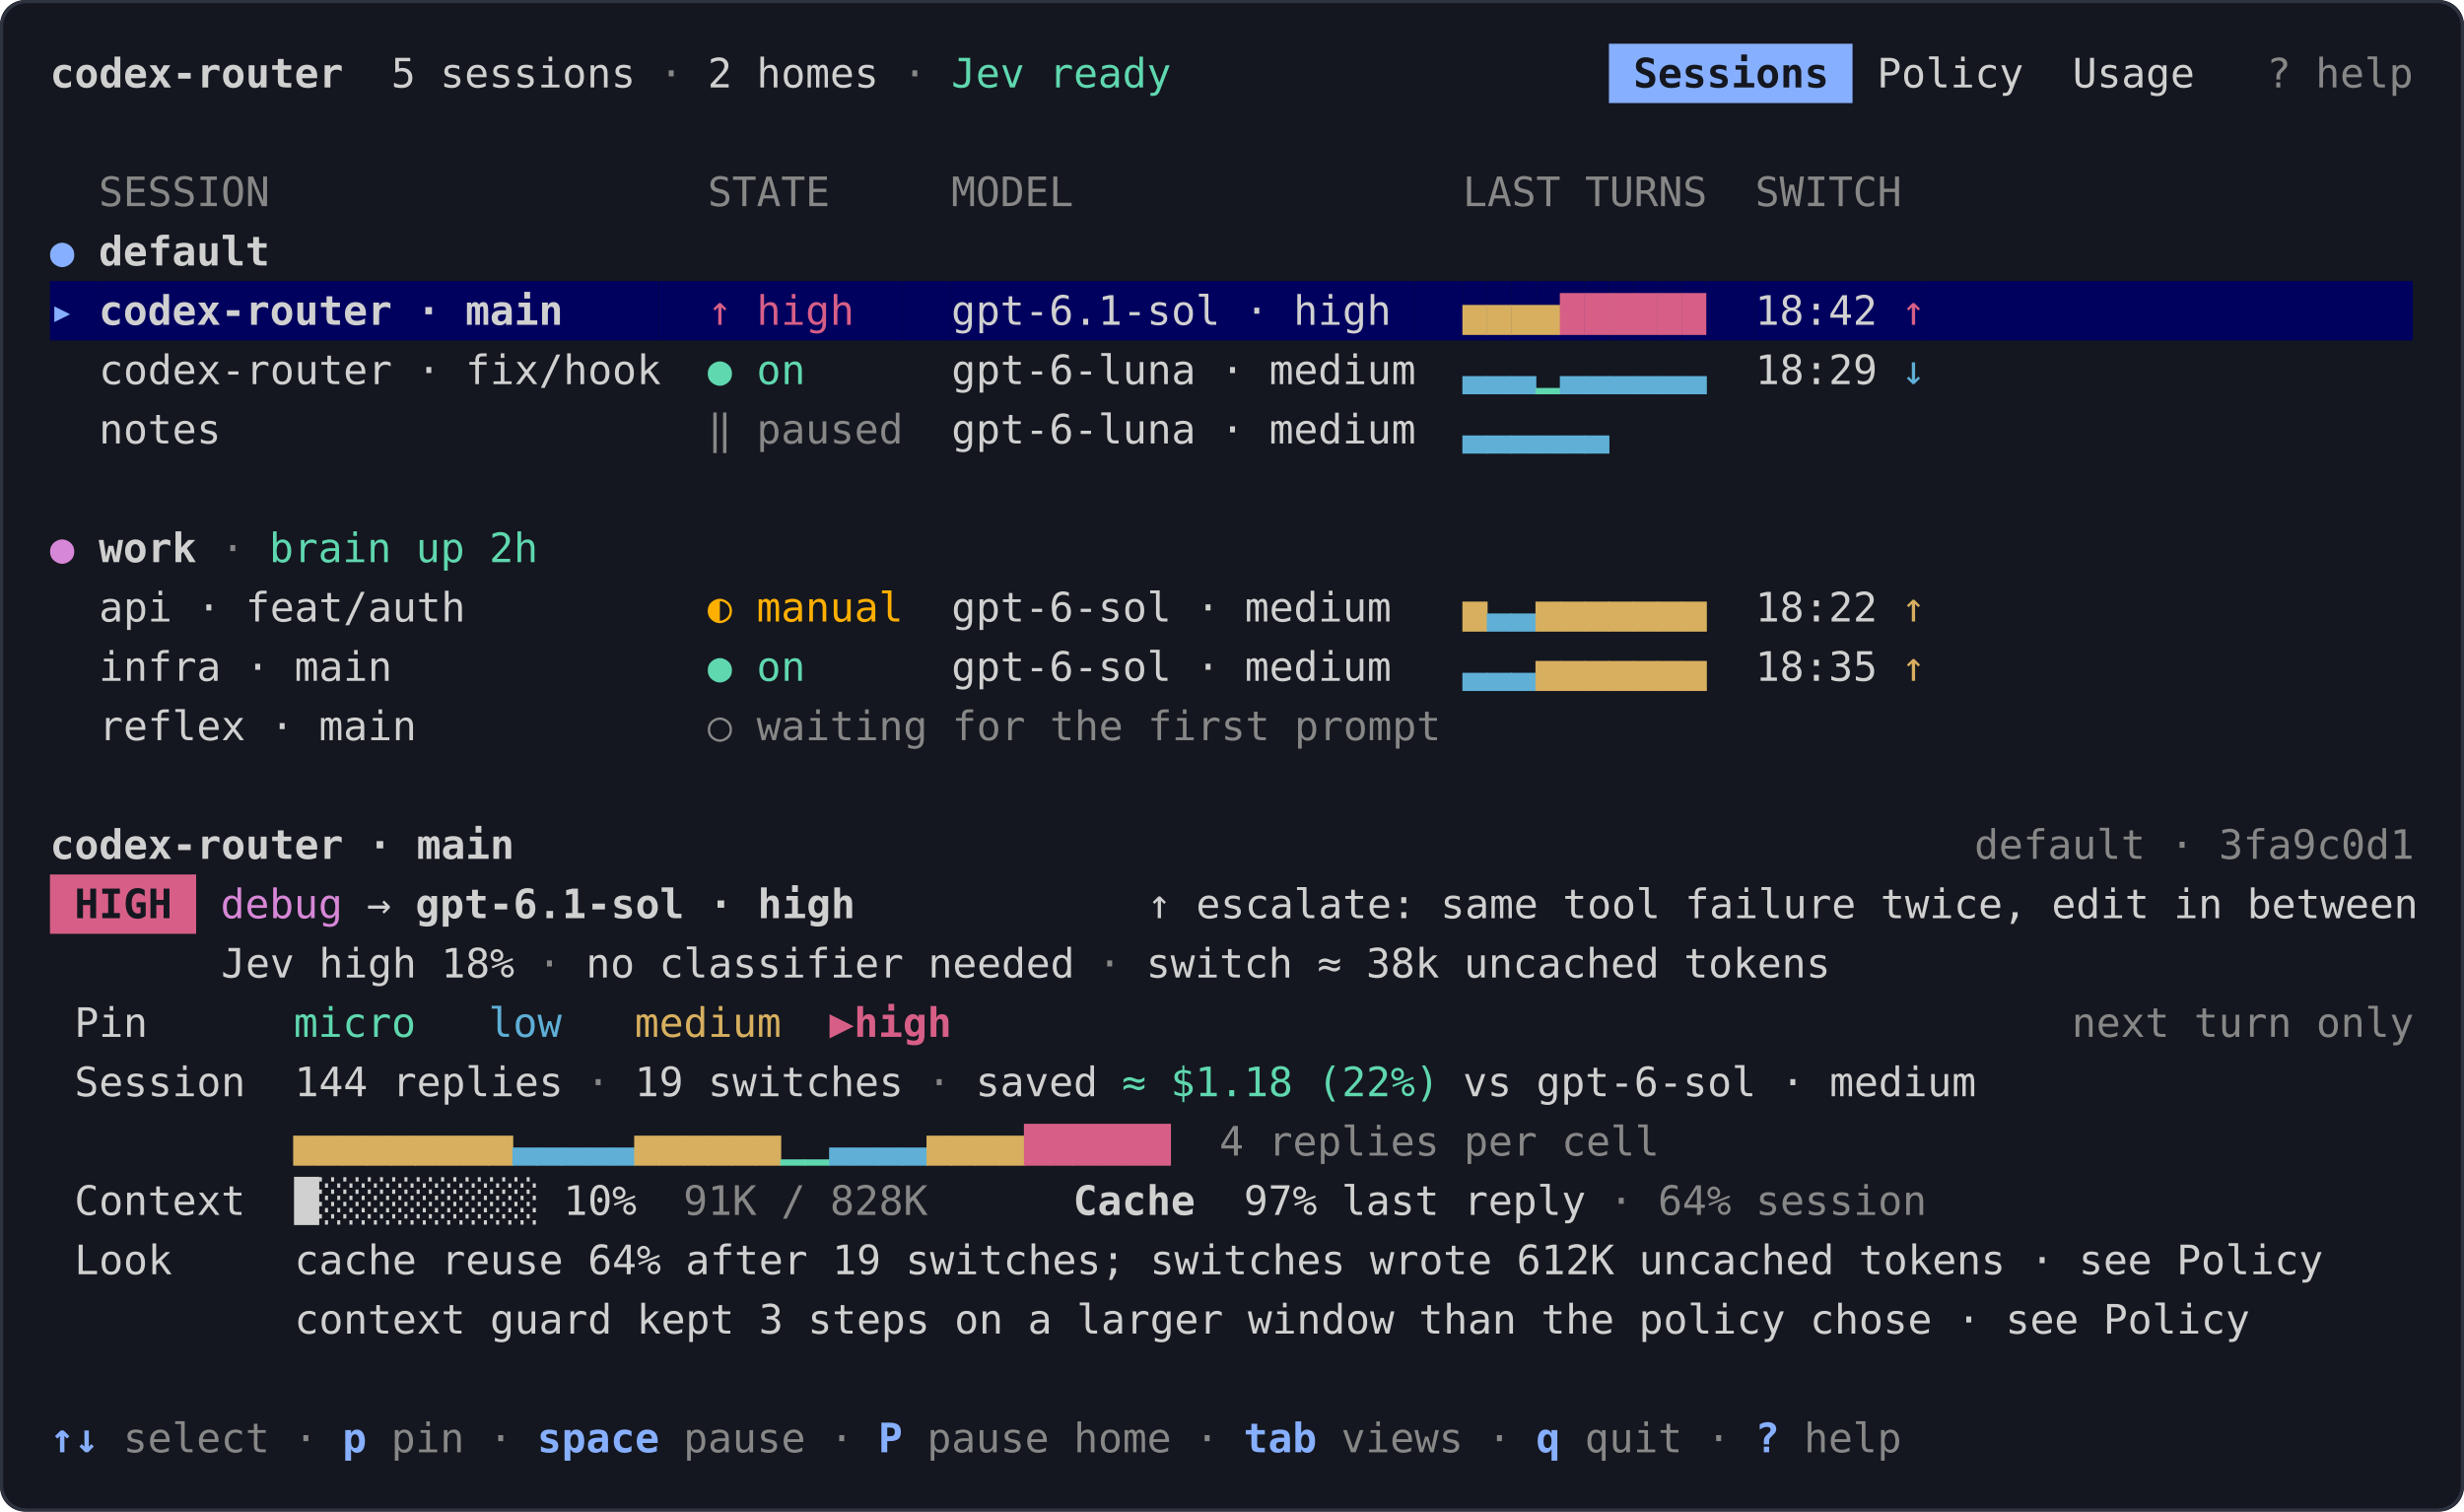
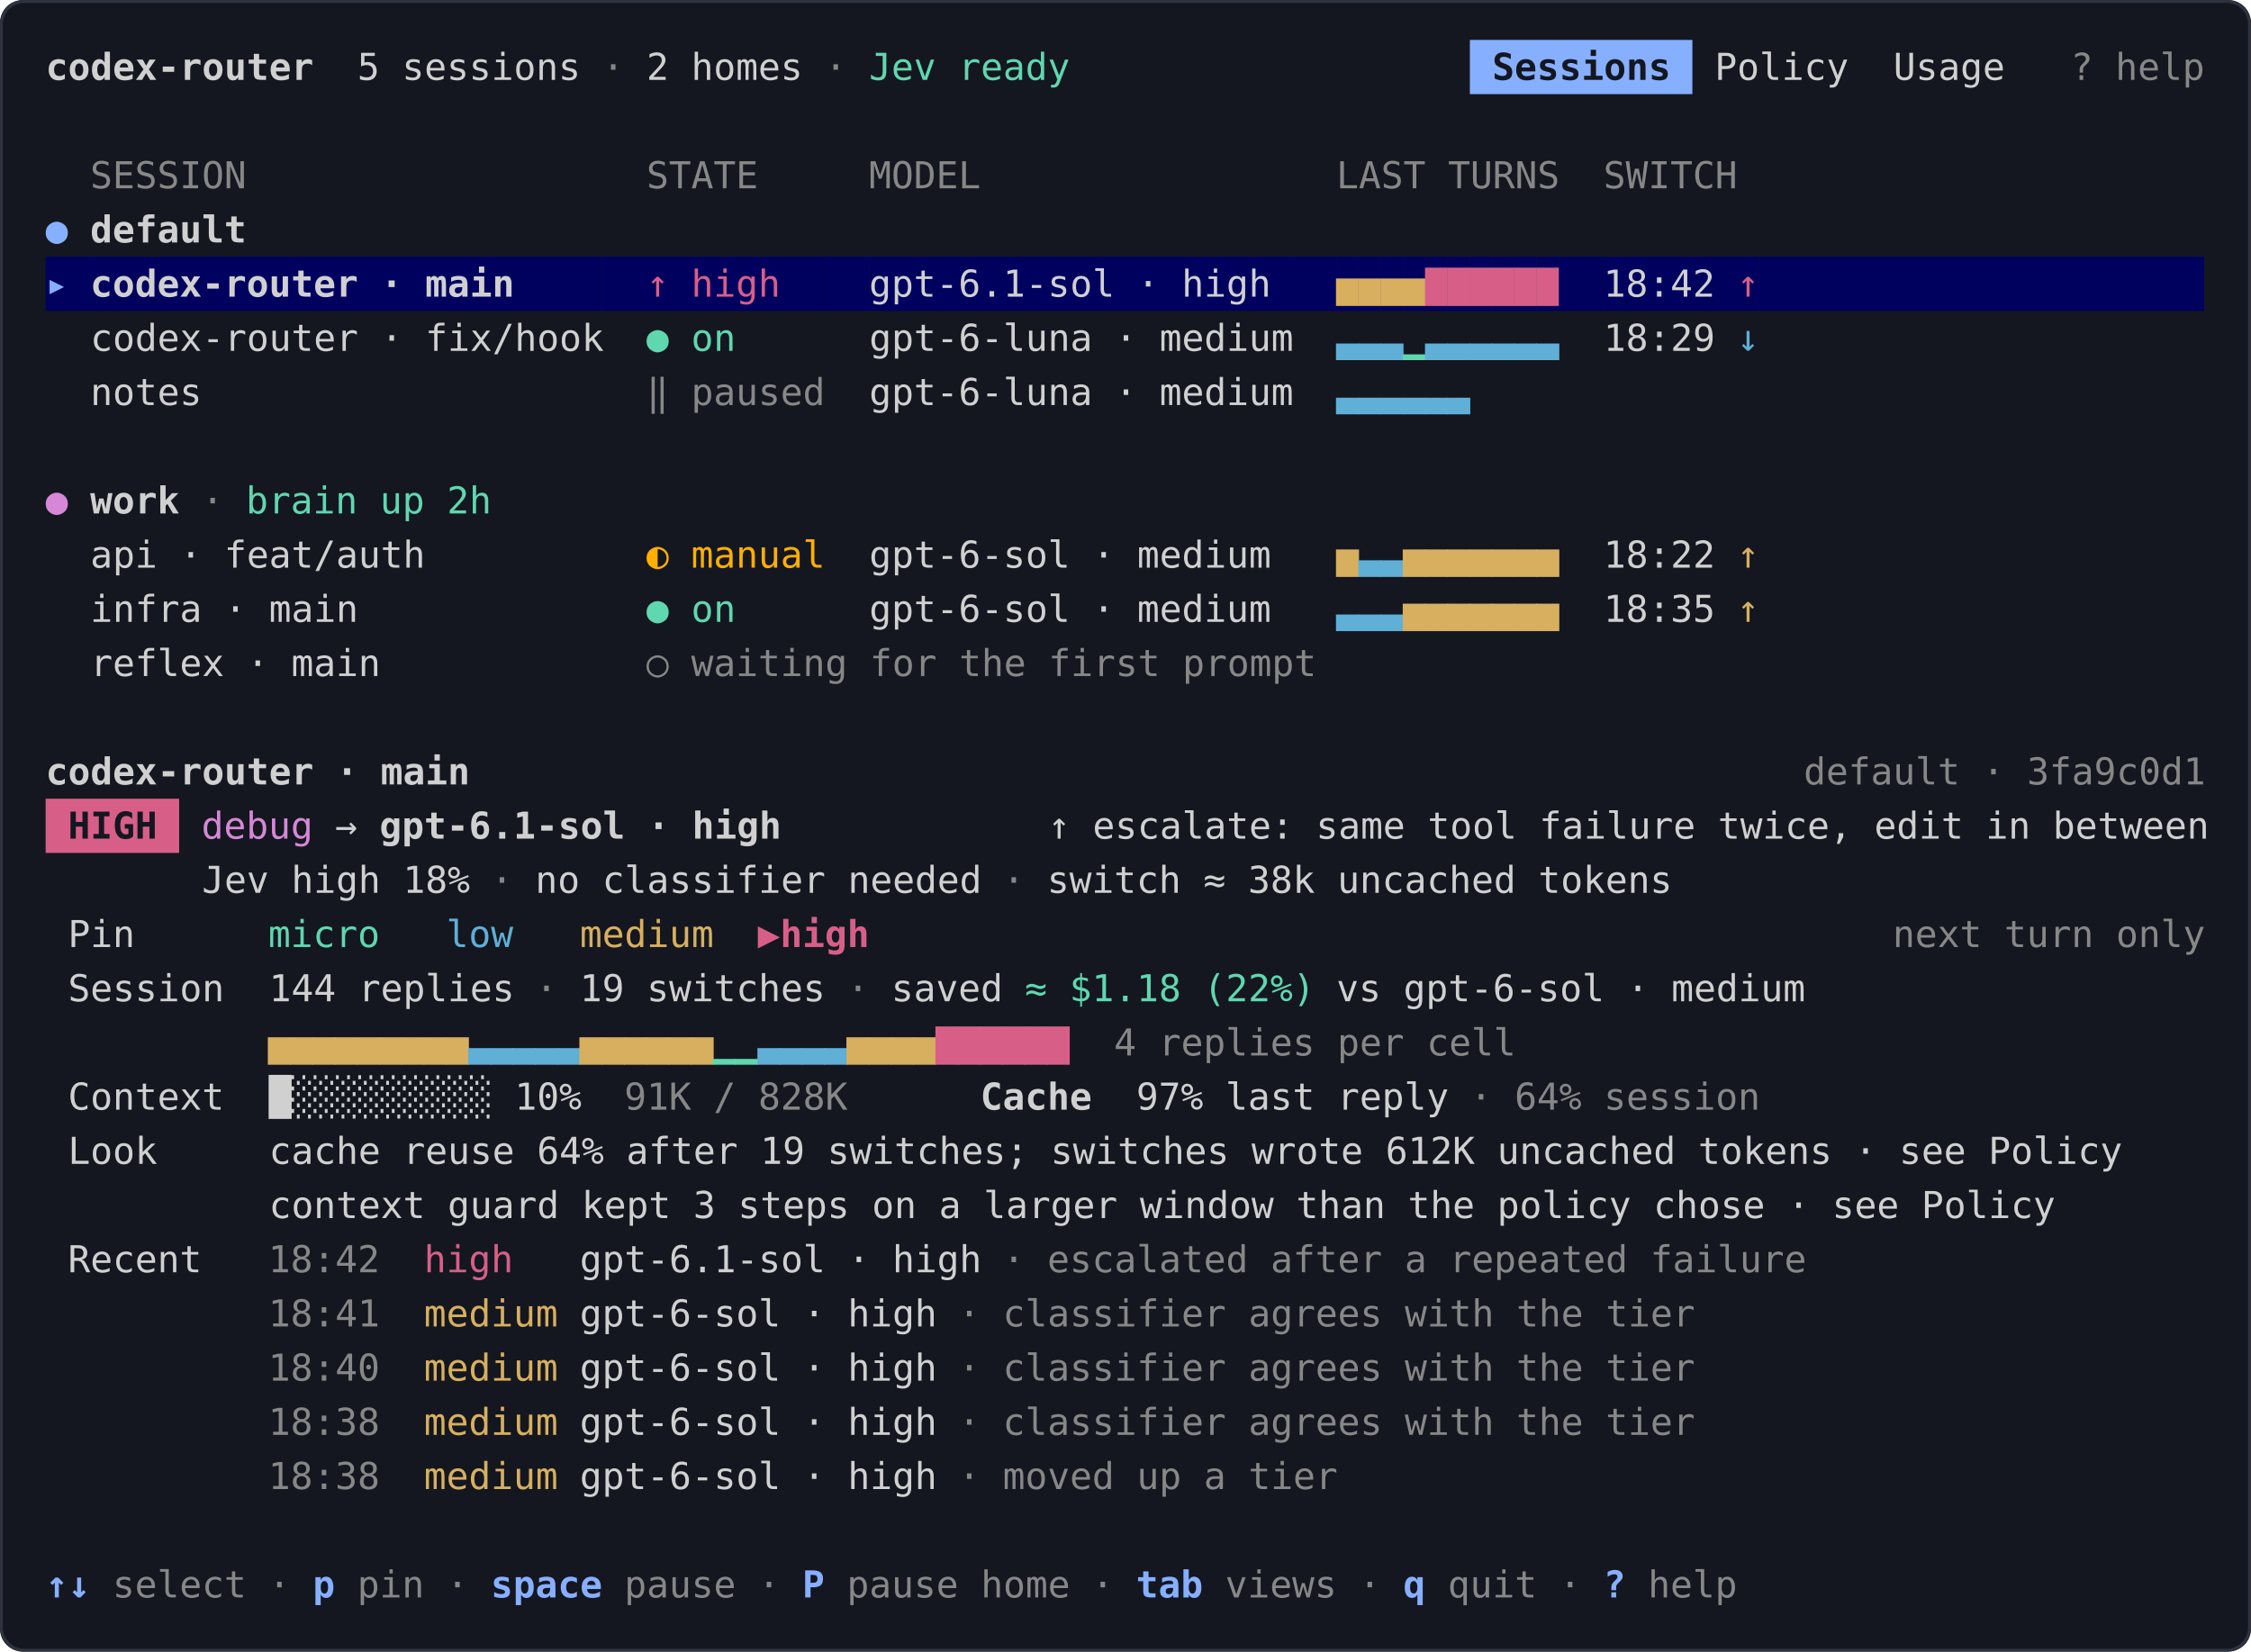
- <svg xmlns="http://www.w3.org/2000/svg" viewBox="0 0 789 484" width="789" height="484" role="img" aria-labelledby="title desc">
+ <svg xmlns="http://www.w3.org/2000/svg" viewBox="0 0 789 579" width="789" height="579" role="img" aria-labelledby="title desc">
  <style>text { font-family: ui-monospace, SFMono-Regular, Menlo, Consolas, 'DejaVu Sans Mono', monospace; font-size: 13px; }</style>
-   <rect width="789" height="484" rx="8" fill="#14171f" />
-   <rect x="0.5" y="0.5" width="788" height="483" rx="8" fill="none" stroke="#2e3340" />
+   <rect width="789" height="579" rx="8" fill="#14171f" />
+   <rect x="0.5" y="0.5" width="788" height="578" rx="8" fill="none" stroke="#2e3340" />
  <text x="16.0" y="28.0" fill="#d0d0d0" font-weight="700" xml:space="preserve">codex-router</text>
  <text x="109.6" y="28.0" fill="#d0d0d0" xml:space="preserve">  5 sessions</text>
  <text x="203.2" y="28.0" fill="#878787" xml:space="preserve"> · </text>
  <text x="226.6" y="28.0" fill="#d0d0d0" xml:space="preserve">2 homes</text>
  <text x="281.2" y="28.0" fill="#878787" xml:space="preserve"> · </text>
  <text x="304.6" y="28.0" fill="#5fd7af" xml:space="preserve">Jev ready</text>
  <rect x="515.2" y="14.0" width="78.0" height="19" fill="#87afff" />
  <text x="515.2" y="28.0" fill="#14171f" font-weight="700" xml:space="preserve"> Sessions </text>
  <text x="593.2" y="28.0" fill="#d0d0d0" xml:space="preserve"> Policy  Usage   </text>
  <text x="725.8" y="28.0" fill="#878787" xml:space="preserve">? help</text>
  <text x="31.6" y="66.0" fill="#878787" xml:space="preserve">SESSION                </text>
  <text x="226.6" y="66.0" fill="#878787" xml:space="preserve">STATE   </text>
  <text x="304.6" y="66.0" fill="#878787" xml:space="preserve">MODEL              </text>
  <text x="468.4" y="66.0" fill="#878787" xml:space="preserve">LAST TURNS</text>
  <text x="562.0" y="66.0" fill="#878787" xml:space="preserve">SWITCH</text>
  <text x="16.0" y="85.0" fill="#87afff" xml:space="preserve">● </text>
  <text x="31.6" y="85.0" fill="#d0d0d0" font-weight="700" xml:space="preserve">default</text>
  <rect x="16.0" y="90.0" width="15.6" height="19" fill="#00005f" />
  <text x="16.0" y="104.0" fill="#87afff" font-weight="700" xml:space="preserve">▸ </text>
  <rect x="31.6" y="90.0" width="179.4" height="19" fill="#00005f" />
  <text x="31.6" y="104.0" fill="#d0d0d0" font-weight="700" xml:space="preserve">codex-router · main    </text>
  <rect x="211.0" y="90.0" width="15.6" height="19" fill="#00005f" />
  <rect x="226.6" y="90.0" width="62.4" height="19" fill="#00005f" />
  <text x="226.6" y="104.0" fill="#d75f87" xml:space="preserve">↑ high  </text>
  <rect x="289.0" y="90.0" width="15.6" height="19" fill="#00005f" />
  <rect x="304.6" y="90.0" width="148.2" height="19" fill="#00005f" />
  <text x="304.6" y="104.0" fill="#d0d0d0" xml:space="preserve">gpt-6.1-sol · high </text>
  <rect x="452.8" y="90.0" width="15.6" height="19" fill="#00005f" />
  <rect x="468.4" y="90.0" width="7.8" height="19" fill="#00005f" />
  <text x="468.4" y="104.0" fill="#d7af5f" xml:space="preserve">▅</text>
  <rect x="476.2" y="90.0" width="7.8" height="19" fill="#00005f" />
  <text x="476.2" y="104.0" fill="#d7af5f" xml:space="preserve">▅</text>
  <rect x="484.0" y="90.0" width="7.8" height="19" fill="#00005f" />
  <text x="484.0" y="104.0" fill="#d7af5f" xml:space="preserve">▅</text>
  <rect x="491.8" y="90.0" width="7.8" height="19" fill="#00005f" />
  <text x="491.8" y="104.0" fill="#d7af5f" xml:space="preserve">▅</text>
  <rect x="499.6" y="90.0" width="7.8" height="19" fill="#00005f" />
  <text x="499.6" y="104.0" fill="#d75f87" xml:space="preserve">▇</text>
  <rect x="507.4" y="90.0" width="7.8" height="19" fill="#00005f" />
  <text x="507.4" y="104.0" fill="#d75f87" xml:space="preserve">▇</text>
  <rect x="515.2" y="90.0" width="7.8" height="19" fill="#00005f" />
  <text x="515.2" y="104.0" fill="#d75f87" xml:space="preserve">▇</text>
  <rect x="523.0" y="90.0" width="7.8" height="19" fill="#00005f" />
  <text x="523.0" y="104.0" fill="#d75f87" xml:space="preserve">▇</text>
  <rect x="530.8" y="90.0" width="7.8" height="19" fill="#00005f" />
  <text x="530.8" y="104.0" fill="#d75f87" xml:space="preserve">▇</text>
  <rect x="538.6" y="90.0" width="7.8" height="19" fill="#00005f" />
  <text x="538.6" y="104.0" fill="#d75f87" xml:space="preserve">▇</text>
  <rect x="546.4" y="90.0" width="15.6" height="19" fill="#00005f" />
  <rect x="562.0" y="90.0" width="46.8" height="19" fill="#00005f" />
  <text x="562.0" y="104.0" fill="#d0d0d0" xml:space="preserve">18:42 </text>
  <rect x="608.8" y="90.0" width="7.8" height="19" fill="#00005f" />
  <text x="608.8" y="104.0" fill="#d75f87" xml:space="preserve">↑</text>
  <rect x="616.6" y="90.0" width="156.0" height="19" fill="#00005f" />
  <text x="16.0" y="123.0" fill="#d0d0d0" xml:space="preserve">  codex-router · fix/hook  </text>
  <text x="226.6" y="123.0" fill="#5fd7af" xml:space="preserve">● on    </text>
  <text x="289.0" y="123.0" fill="#d0d0d0" xml:space="preserve">  gpt-6-luna · medium  </text>
  <text x="468.4" y="123.0" fill="#5fafd7" xml:space="preserve">▃</text>
  <text x="476.2" y="123.0" fill="#5fafd7" xml:space="preserve">▃</text>
  <text x="484.0" y="123.0" fill="#5fafd7" xml:space="preserve">▃</text>
  <text x="491.8" y="123.0" fill="#5fd7af" xml:space="preserve">▁</text>
  <text x="499.6" y="123.0" fill="#5fafd7" xml:space="preserve">▃</text>
  <text x="507.4" y="123.0" fill="#5fafd7" xml:space="preserve">▃</text>
  <text x="515.2" y="123.0" fill="#5fafd7" xml:space="preserve">▃</text>
  <text x="523.0" y="123.0" fill="#5fafd7" xml:space="preserve">▃</text>
  <text x="530.8" y="123.0" fill="#5fafd7" xml:space="preserve">▃</text>
  <text x="538.6" y="123.0" fill="#5fafd7" xml:space="preserve">▃</text>
  <text x="546.4" y="123.0" fill="#d0d0d0" xml:space="preserve">  18:29 </text>
  <text x="608.8" y="123.0" fill="#5fafd7" xml:space="preserve">↓</text>
  <text x="16.0" y="142.0" fill="#d0d0d0" xml:space="preserve">  notes                    </text>
  <text x="226.6" y="142.0" fill="#878787" xml:space="preserve">‖ paused</text>
  <text x="289.0" y="142.0" fill="#d0d0d0" xml:space="preserve">  gpt-6-luna · medium  </text>
  <text x="468.4" y="142.0" fill="#5fafd7" xml:space="preserve">▃</text>
  <text x="476.2" y="142.0" fill="#5fafd7" xml:space="preserve">▃</text>
  <text x="484.0" y="142.0" fill="#5fafd7" xml:space="preserve">▃</text>
  <text x="491.8" y="142.0" fill="#5fafd7" xml:space="preserve">▃</text>
  <text x="499.6" y="142.0" fill="#5fafd7" xml:space="preserve">▃</text>
  <text x="507.4" y="142.0" fill="#5fafd7" xml:space="preserve">▃</text>
  <text x="16.0" y="180.0" fill="#d787d7" xml:space="preserve">● </text>
  <text x="31.6" y="180.0" fill="#d0d0d0" font-weight="700" xml:space="preserve">work</text>
  <text x="62.8" y="180.0" fill="#878787" xml:space="preserve"> · </text>
  <text x="86.2" y="180.0" fill="#5fd7af" xml:space="preserve">brain up 2h</text>
  <text x="16.0" y="199.0" fill="#d0d0d0" xml:space="preserve">  api · feat/auth          </text>
  <text x="226.6" y="199.0" fill="#ffaf00" xml:space="preserve">◐ manual</text>
  <text x="289.0" y="199.0" fill="#d0d0d0" xml:space="preserve">  gpt-6-sol · medium   </text>
  <text x="468.4" y="199.0" fill="#d7af5f" xml:space="preserve">▅</text>
  <text x="476.2" y="199.0" fill="#5fafd7" xml:space="preserve">▃</text>
  <text x="484.0" y="199.0" fill="#5fafd7" xml:space="preserve">▃</text>
  <text x="491.8" y="199.0" fill="#d7af5f" xml:space="preserve">▅</text>
  <text x="499.6" y="199.0" fill="#d7af5f" xml:space="preserve">▅</text>
  <text x="507.4" y="199.0" fill="#d7af5f" xml:space="preserve">▅</text>
  <text x="515.2" y="199.0" fill="#d7af5f" xml:space="preserve">▅</text>
  <text x="523.0" y="199.0" fill="#d7af5f" xml:space="preserve">▅</text>
  <text x="530.8" y="199.0" fill="#d7af5f" xml:space="preserve">▅</text>
  <text x="538.6" y="199.0" fill="#d7af5f" xml:space="preserve">▅</text>
  <text x="546.4" y="199.0" fill="#d0d0d0" xml:space="preserve">  18:22 </text>
  <text x="608.8" y="199.0" fill="#d7af5f" xml:space="preserve">↑</text>
  <text x="16.0" y="218.0" fill="#d0d0d0" xml:space="preserve">  infra · main             </text>
  <text x="226.6" y="218.0" fill="#5fd7af" xml:space="preserve">● on    </text>
  <text x="289.0" y="218.0" fill="#d0d0d0" xml:space="preserve">  gpt-6-sol · medium   </text>
  <text x="468.4" y="218.0" fill="#5fafd7" xml:space="preserve">▃</text>
  <text x="476.2" y="218.0" fill="#5fafd7" xml:space="preserve">▃</text>
  <text x="484.0" y="218.0" fill="#5fafd7" xml:space="preserve">▃</text>
  <text x="491.8" y="218.0" fill="#d7af5f" xml:space="preserve">▅</text>
  <text x="499.6" y="218.0" fill="#d7af5f" xml:space="preserve">▅</text>
  <text x="507.4" y="218.0" fill="#d7af5f" xml:space="preserve">▅</text>
  <text x="515.2" y="218.0" fill="#d7af5f" xml:space="preserve">▅</text>
  <text x="523.0" y="218.0" fill="#d7af5f" xml:space="preserve">▅</text>
  <text x="530.8" y="218.0" fill="#d7af5f" xml:space="preserve">▅</text>
  <text x="538.6" y="218.0" fill="#d7af5f" xml:space="preserve">▅</text>
  <text x="546.4" y="218.0" fill="#d0d0d0" xml:space="preserve">  18:35 </text>
  <text x="608.8" y="218.0" fill="#d7af5f" xml:space="preserve">↑</text>
  <text x="16.0" y="237.0" fill="#d0d0d0" xml:space="preserve">  reflex · main            </text>
  <text x="226.6" y="237.0" fill="#878787" xml:space="preserve">○ waiting for the first prompt</text>
  <text x="16.0" y="275.0" fill="#d0d0d0" font-weight="700" xml:space="preserve">codex-router · main</text>
  <text x="632.2" y="275.0" fill="#878787" xml:space="preserve">default · 3fa9c0d1</text>
  <rect x="16.0" y="280.0" width="46.8" height="19" fill="#d75f87" />
  <text x="16.0" y="294.0" fill="#14171f" font-weight="700" xml:space="preserve"> HIGH </text>
  <text x="70.6" y="294.0" fill="#d787d7" xml:space="preserve">debug</text>
  <text x="109.6" y="294.0" fill="#d0d0d0" xml:space="preserve"> → </text>
  <text x="133.0" y="294.0" fill="#d0d0d0" font-weight="700" xml:space="preserve">gpt-6.1-sol · high</text>
  <text x="273.4" y="294.0" fill="#d0d0d0" xml:space="preserve">            ↑ escalate: same tool failure twice, edit in between</text>
  <text x="16.0" y="313.0" fill="#d0d0d0" xml:space="preserve">       Jev high 18%</text>
  <text x="164.2" y="313.0" fill="#878787" xml:space="preserve"> · </text>
  <text x="187.6" y="313.0" fill="#d0d0d0" xml:space="preserve">no classifier needed</text>
  <text x="343.6" y="313.0" fill="#878787" xml:space="preserve"> · </text>
  <text x="367.0" y="313.0" fill="#d0d0d0" xml:space="preserve">switch ≈ 38k uncached tokens</text>
  <text x="16.0" y="332.0" fill="#d0d0d0" xml:space="preserve"> Pin     </text>
  <text x="86.2" y="332.0" fill="#5fd7af" xml:space="preserve"> micro  </text>
  <text x="148.6" y="332.0" fill="#5fafd7" xml:space="preserve"> low  </text>
  <text x="195.4" y="332.0" fill="#d7af5f" xml:space="preserve"> medium  </text>
  <text x="265.6" y="332.0" fill="#d75f87" font-weight="700" xml:space="preserve">▶high  </text>
  <text x="663.4" y="332.0" fill="#878787" xml:space="preserve">next turn only</text>
  <text x="16.0" y="351.0" fill="#d0d0d0" xml:space="preserve"> Session  144 replies</text>
  <text x="179.8" y="351.0" fill="#878787" xml:space="preserve"> · </text>
  <text x="203.2" y="351.0" fill="#d0d0d0" xml:space="preserve">19 switches</text>
  <text x="289.0" y="351.0" fill="#878787" xml:space="preserve"> · </text>
  <text x="312.4" y="351.0" fill="#d0d0d0" xml:space="preserve">saved </text>
  <text x="359.2" y="351.0" fill="#5fd7af" xml:space="preserve">≈ $1.18 (22%)</text>
  <text x="460.6" y="351.0" fill="#d0d0d0" xml:space="preserve"> vs gpt-6-sol · medium</text>
  <text x="94.0" y="370.0" fill="#d7af5f" xml:space="preserve">▅</text>
  <text x="101.8" y="370.0" fill="#d7af5f" xml:space="preserve">▅</text>
  <text x="109.6" y="370.0" fill="#d7af5f" xml:space="preserve">▅</text>
  <text x="117.4" y="370.0" fill="#d7af5f" xml:space="preserve">▅</text>
  <text x="125.2" y="370.0" fill="#d7af5f" xml:space="preserve">▅</text>
  <text x="133.0" y="370.0" fill="#d7af5f" xml:space="preserve">▅</text>
  <text x="140.8" y="370.0" fill="#d7af5f" xml:space="preserve">▅</text>
  <text x="148.6" y="370.0" fill="#d7af5f" xml:space="preserve">▅</text>
  <text x="156.4" y="370.0" fill="#d7af5f" xml:space="preserve">▅</text>
  <text x="164.2" y="370.0" fill="#5fafd7" xml:space="preserve">▃</text>
  <text x="172.0" y="370.0" fill="#5fafd7" xml:space="preserve">▃</text>
  <text x="179.8" y="370.0" fill="#5fafd7" xml:space="preserve">▃</text>
  <text x="187.6" y="370.0" fill="#5fafd7" xml:space="preserve">▃</text>
  <text x="195.4" y="370.0" fill="#5fafd7" xml:space="preserve">▃</text>
  <text x="203.2" y="370.0" fill="#d7af5f" xml:space="preserve">▅</text>
  <text x="211.0" y="370.0" fill="#d7af5f" xml:space="preserve">▅</text>
  <text x="218.8" y="370.0" fill="#d7af5f" xml:space="preserve">▅</text>
  <text x="226.6" y="370.0" fill="#d7af5f" xml:space="preserve">▅</text>
  <text x="234.4" y="370.0" fill="#d7af5f" xml:space="preserve">▅</text>
  <text x="242.2" y="370.0" fill="#d7af5f" xml:space="preserve">▅</text>
  <text x="250.0" y="370.0" fill="#5fd7af" xml:space="preserve">▁</text>
  <text x="257.8" y="370.0" fill="#5fd7af" xml:space="preserve">▁</text>
  <text x="265.6" y="370.0" fill="#5fafd7" xml:space="preserve">▃</text>
  <text x="273.4" y="370.0" fill="#5fafd7" xml:space="preserve">▃</text>
  <text x="281.2" y="370.0" fill="#5fafd7" xml:space="preserve">▃</text>
  <text x="289.0" y="370.0" fill="#5fafd7" xml:space="preserve">▃</text>
  <text x="296.8" y="370.0" fill="#d7af5f" xml:space="preserve">▅</text>
  <text x="304.6" y="370.0" fill="#d7af5f" xml:space="preserve">▅</text>
  <text x="312.4" y="370.0" fill="#d7af5f" xml:space="preserve">▅</text>
  <text x="320.2" y="370.0" fill="#d7af5f" xml:space="preserve">▅</text>
  <text x="328.0" y="370.0" fill="#d75f87" xml:space="preserve">▇</text>
  <text x="335.8" y="370.0" fill="#d75f87" xml:space="preserve">▇</text>
  <text x="343.6" y="370.0" fill="#d75f87" xml:space="preserve">▇</text>
  <text x="351.4" y="370.0" fill="#d75f87" xml:space="preserve">▇</text>
  <text x="359.2" y="370.0" fill="#d75f87" xml:space="preserve">▇</text>
  <text x="367.0" y="370.0" fill="#d75f87" xml:space="preserve">▇</text>
  <text x="374.8" y="370.0" fill="#878787" xml:space="preserve">  4 replies per cell</text>
  <text x="16.0" y="389.0" fill="#d0d0d0" xml:space="preserve"> Context  █░░░░░░░░░ 10%  </text>
  <text x="218.8" y="389.0" fill="#878787" xml:space="preserve">91K / 828K</text>
  <text x="343.6" y="389.0" fill="#d0d0d0" font-weight="700" xml:space="preserve">Cache</text>
  <text x="382.6" y="389.0" fill="#d0d0d0" xml:space="preserve">  97% last reply</text>
  <text x="507.4" y="389.0" fill="#878787" xml:space="preserve"> · 64% session</text>
  <text x="16.0" y="408.0" fill="#d0d0d0" xml:space="preserve"> Look     cache reuse 64% after 19 switches; switches wrote 612K uncached tokens · see Policy</text>
  <text x="16.0" y="427.0" fill="#d0d0d0" xml:space="preserve">          context guard kept 3 steps on a larger window than the policy chose · see Policy</text>
-   <text x="16.0" y="465.0" fill="#87afff" font-weight="700" xml:space="preserve">↑↓</text>
-   <text x="31.6" y="465.0" fill="#878787" xml:space="preserve"> select</text>
-   <text x="86.2" y="465.0" fill="#878787" xml:space="preserve"> · </text>
-   <text x="109.6" y="465.0" fill="#87afff" font-weight="700" xml:space="preserve">p</text>
-   <text x="117.4" y="465.0" fill="#878787" xml:space="preserve"> pin</text>
-   <text x="148.6" y="465.0" fill="#878787" xml:space="preserve"> · </text>
-   <text x="172.0" y="465.0" fill="#87afff" font-weight="700" xml:space="preserve">space</text>
-   <text x="211.0" y="465.0" fill="#878787" xml:space="preserve"> pause</text>
-   <text x="257.8" y="465.0" fill="#878787" xml:space="preserve"> · </text>
-   <text x="281.2" y="465.0" fill="#87afff" font-weight="700" xml:space="preserve">P</text>
-   <text x="289.0" y="465.0" fill="#878787" xml:space="preserve"> pause home</text>
-   <text x="374.8" y="465.0" fill="#878787" xml:space="preserve"> · </text>
-   <text x="398.2" y="465.0" fill="#87afff" font-weight="700" xml:space="preserve">tab</text>
-   <text x="421.6" y="465.0" fill="#878787" xml:space="preserve"> views</text>
-   <text x="468.4" y="465.0" fill="#878787" xml:space="preserve"> · </text>
-   <text x="491.8" y="465.0" fill="#87afff" font-weight="700" xml:space="preserve">q</text>
-   <text x="499.6" y="465.0" fill="#878787" xml:space="preserve"> quit</text>
-   <text x="538.6" y="465.0" fill="#878787" xml:space="preserve"> · </text>
-   <text x="562.0" y="465.0" fill="#87afff" font-weight="700" xml:space="preserve">?</text>
-   <text x="569.8" y="465.0" fill="#878787" xml:space="preserve"> help</text>
+   <text x="16.0" y="446.0" fill="#d0d0d0" xml:space="preserve"> Recent   </text>
+   <text x="94.0" y="446.0" fill="#878787" xml:space="preserve">18:42  </text>
+   <text x="148.6" y="446.0" fill="#d75f87" xml:space="preserve">high   </text>
+   <text x="203.2" y="446.0" fill="#d0d0d0" xml:space="preserve">gpt-6.1-sol · high</text>
+   <text x="343.6" y="446.0" fill="#878787" xml:space="preserve"> · escalated after a repeated failure</text>
+   <text x="94.0" y="465.0" fill="#878787" xml:space="preserve">18:41  </text>
+   <text x="148.6" y="465.0" fill="#d7af5f" xml:space="preserve">medium </text>
+   <text x="203.2" y="465.0" fill="#d0d0d0" xml:space="preserve">gpt-6-sol · high</text>
+   <text x="328.0" y="465.0" fill="#878787" xml:space="preserve"> · classifier agrees with the tier</text>
+   <text x="94.0" y="484.0" fill="#878787" xml:space="preserve">18:40  </text>
+   <text x="148.6" y="484.0" fill="#d7af5f" xml:space="preserve">medium </text>
+   <text x="203.2" y="484.0" fill="#d0d0d0" xml:space="preserve">gpt-6-sol · high</text>
+   <text x="328.0" y="484.0" fill="#878787" xml:space="preserve"> · classifier agrees with the tier</text>
+   <text x="94.0" y="503.0" fill="#878787" xml:space="preserve">18:38  </text>
+   <text x="148.6" y="503.0" fill="#d7af5f" xml:space="preserve">medium </text>
+   <text x="203.2" y="503.0" fill="#d0d0d0" xml:space="preserve">gpt-6-sol · high</text>
+   <text x="328.0" y="503.0" fill="#878787" xml:space="preserve"> · classifier agrees with the tier</text>
+   <text x="94.0" y="522.0" fill="#878787" xml:space="preserve">18:38  </text>
+   <text x="148.6" y="522.0" fill="#d7af5f" xml:space="preserve">medium </text>
+   <text x="203.2" y="522.0" fill="#d0d0d0" xml:space="preserve">gpt-6-sol · high</text>
+   <text x="328.0" y="522.0" fill="#878787" xml:space="preserve"> · moved up a tier</text>
+   <text x="16.0" y="560.0" fill="#87afff" font-weight="700" xml:space="preserve">↑↓</text>
+   <text x="31.6" y="560.0" fill="#878787" xml:space="preserve"> select</text>
+   <text x="86.2" y="560.0" fill="#878787" xml:space="preserve"> · </text>
+   <text x="109.6" y="560.0" fill="#87afff" font-weight="700" xml:space="preserve">p</text>
+   <text x="117.4" y="560.0" fill="#878787" xml:space="preserve"> pin</text>
+   <text x="148.6" y="560.0" fill="#878787" xml:space="preserve"> · </text>
+   <text x="172.0" y="560.0" fill="#87afff" font-weight="700" xml:space="preserve">space</text>
+   <text x="211.0" y="560.0" fill="#878787" xml:space="preserve"> pause</text>
+   <text x="257.8" y="560.0" fill="#878787" xml:space="preserve"> · </text>
+   <text x="281.2" y="560.0" fill="#87afff" font-weight="700" xml:space="preserve">P</text>
+   <text x="289.0" y="560.0" fill="#878787" xml:space="preserve"> pause home</text>
+   <text x="374.8" y="560.0" fill="#878787" xml:space="preserve"> · </text>
+   <text x="398.2" y="560.0" fill="#87afff" font-weight="700" xml:space="preserve">tab</text>
+   <text x="421.6" y="560.0" fill="#878787" xml:space="preserve"> views</text>
+   <text x="468.4" y="560.0" fill="#878787" xml:space="preserve"> · </text>
+   <text x="491.8" y="560.0" fill="#87afff" font-weight="700" xml:space="preserve">q</text>
+   <text x="499.6" y="560.0" fill="#878787" xml:space="preserve"> quit</text>
+   <text x="538.6" y="560.0" fill="#878787" xml:space="preserve"> · </text>
+   <text x="562.0" y="560.0" fill="#87afff" font-weight="700" xml:space="preserve">?</text>
+   <text x="569.8" y="560.0" fill="#878787" xml:space="preserve"> help</text>
</svg>
